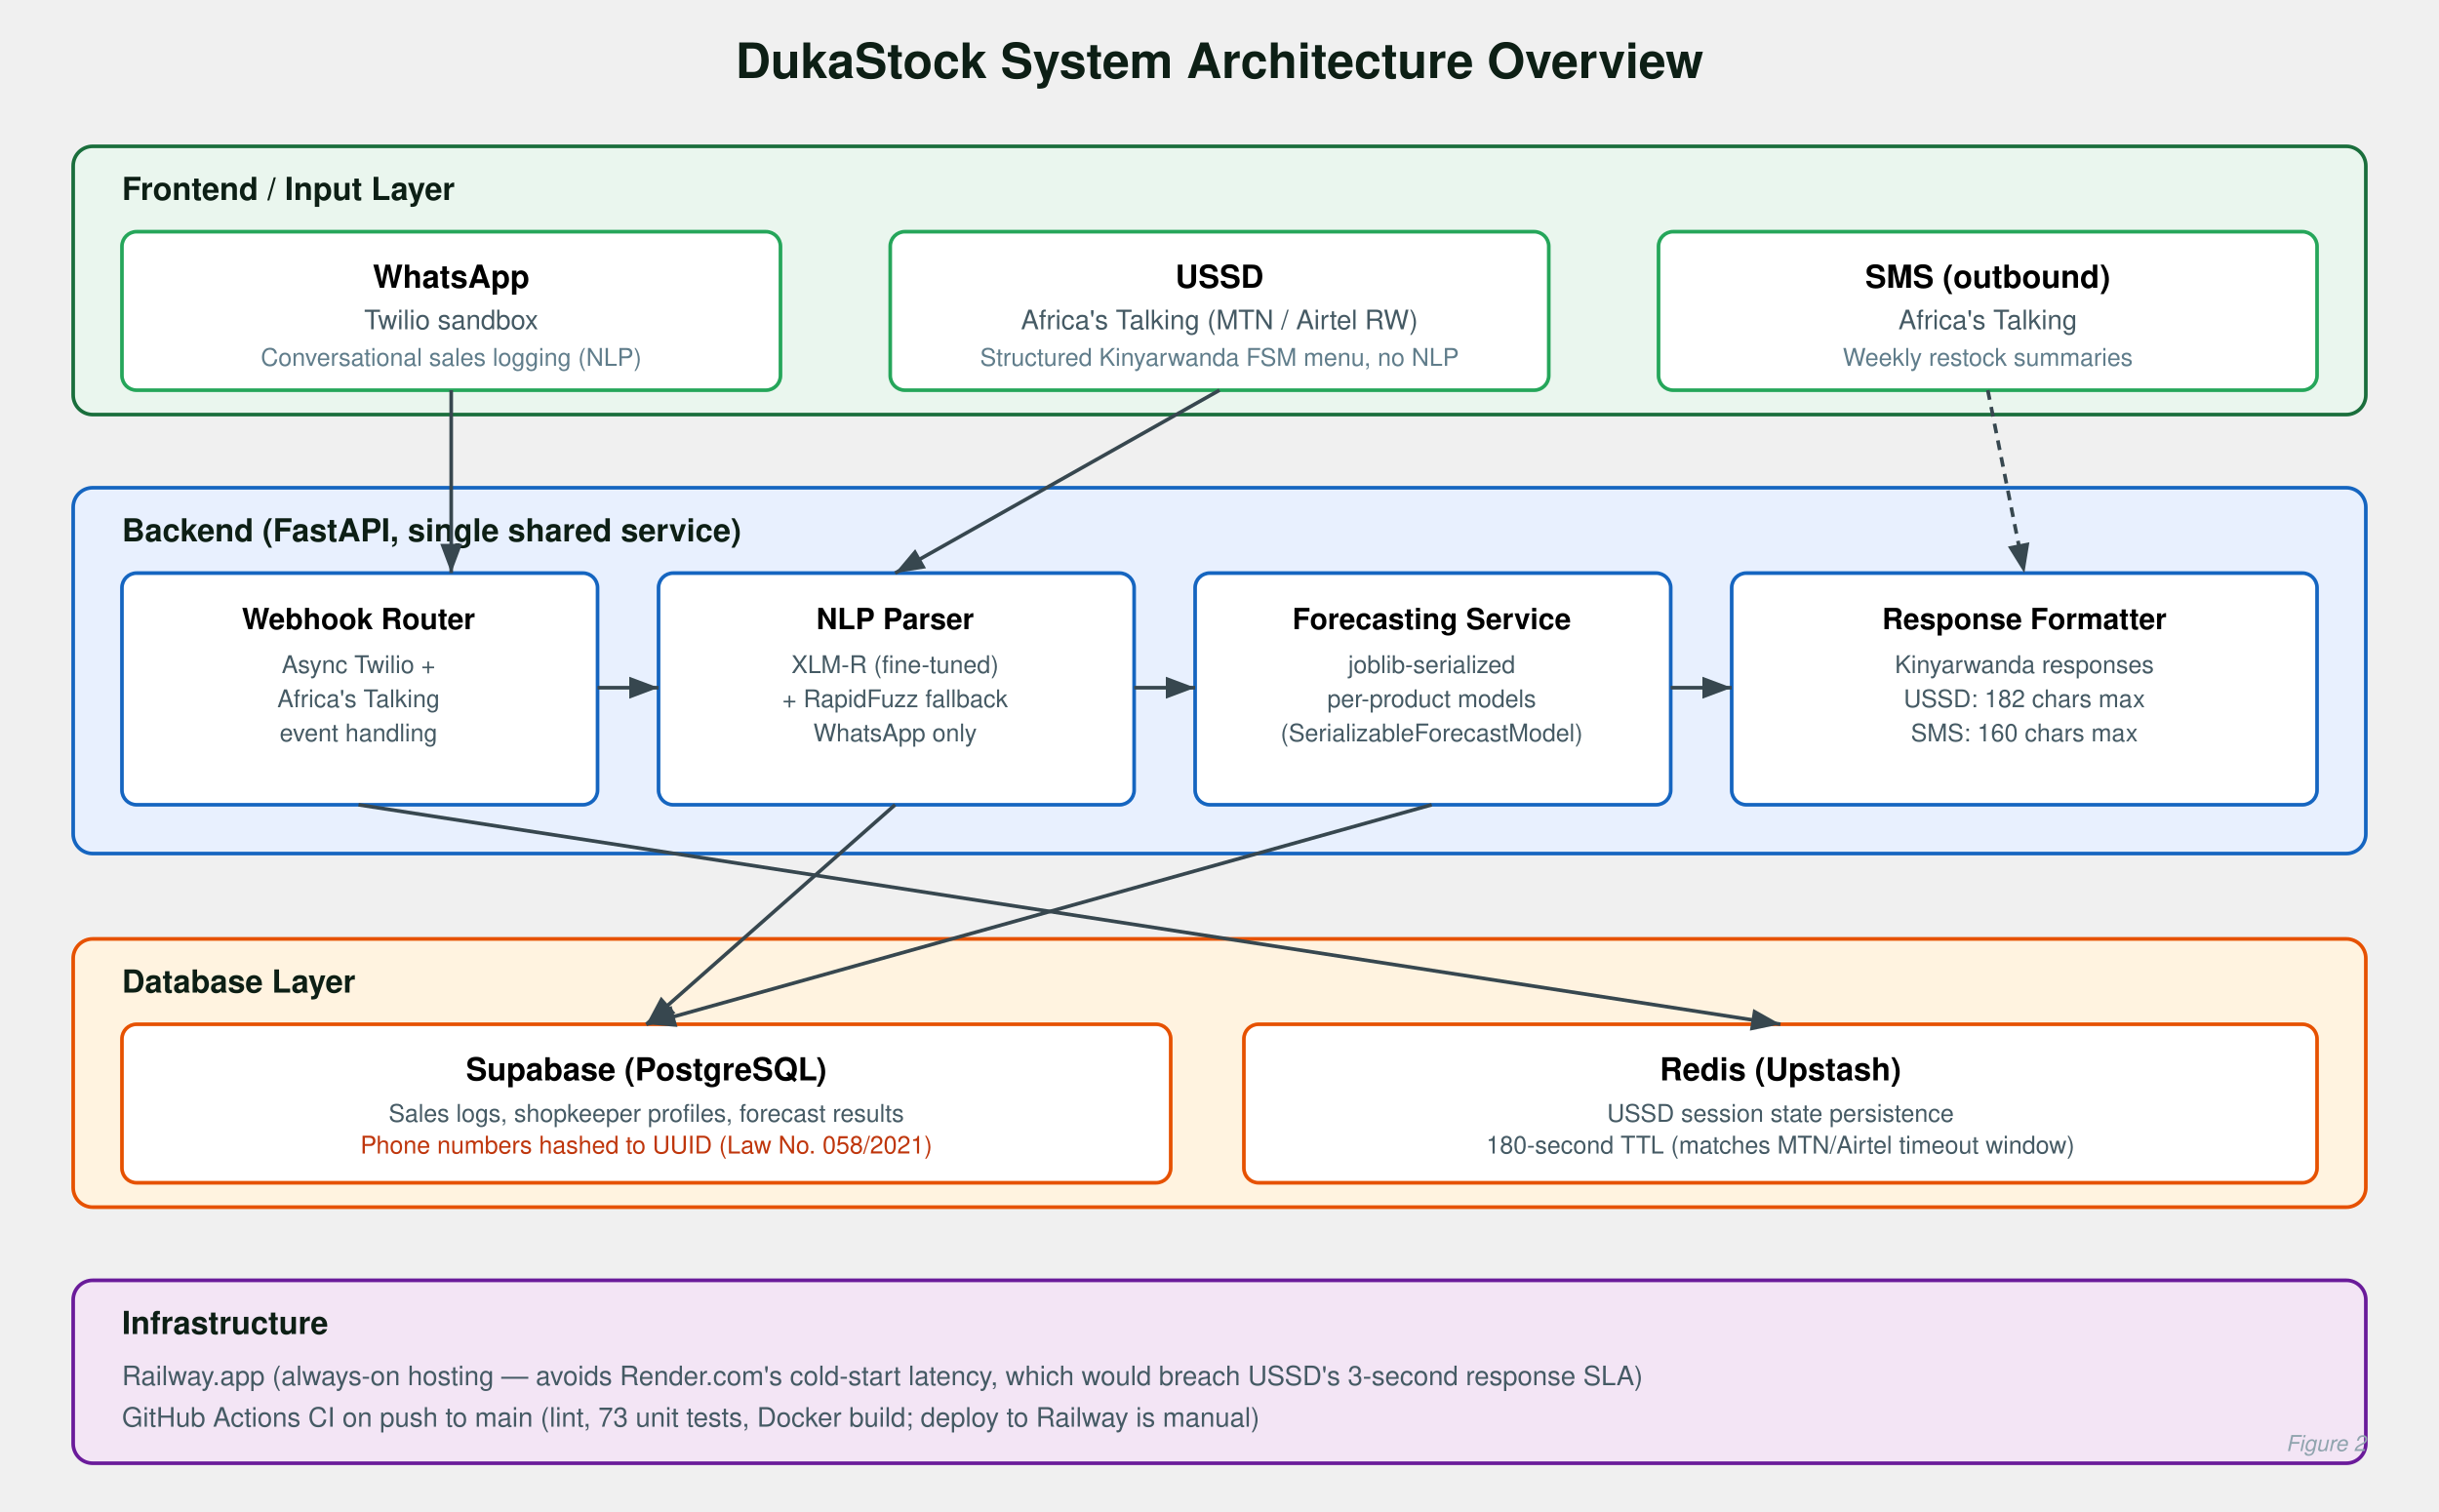
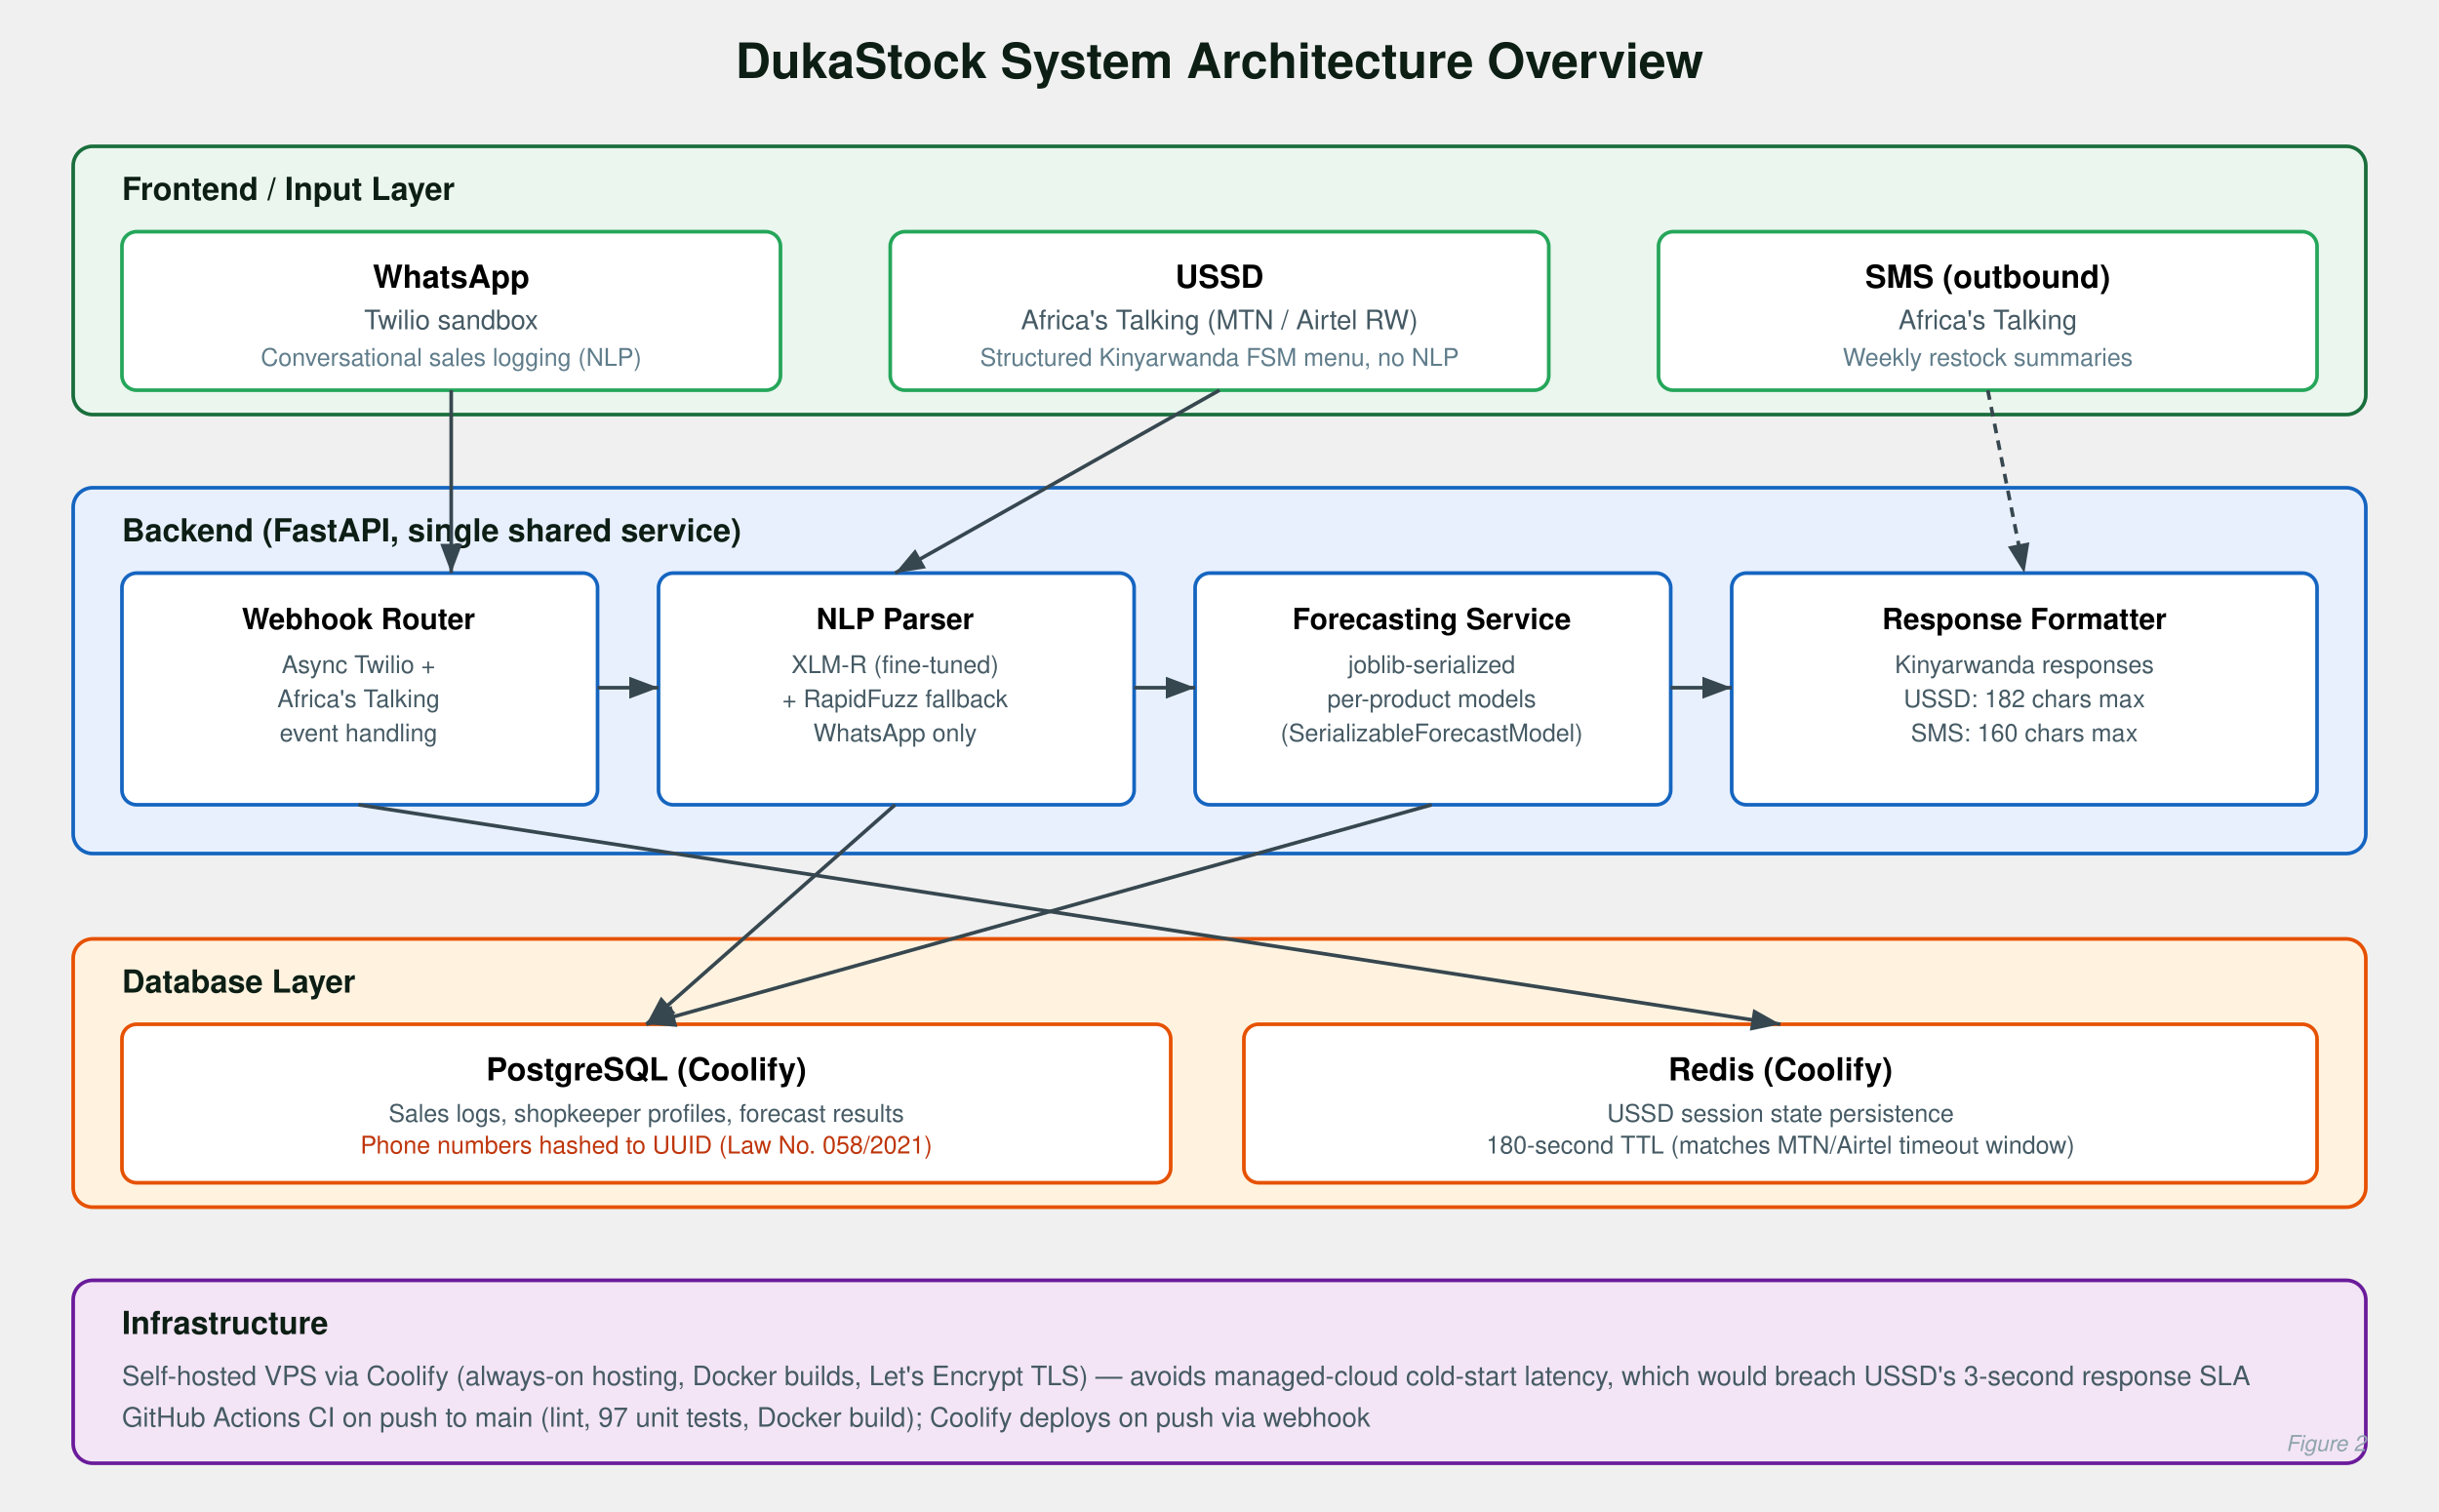
<svg xmlns="http://www.w3.org/2000/svg" viewBox="0 0 1000 620" font-family="Helvetica, Arial, sans-serif">
  <defs>
    <marker id="arrow" markerWidth="10" markerHeight="10" refX="8" refY="3" orient="auto" markerUnits="strokeWidth">
      <path d="M0,0 L8,3 L0,6 Z" fill="#37474f" />
    </marker>
  </defs>
  <text x="500" y="32" text-anchor="middle" font-size="20" font-weight="bold" fill="#0d1f15">DukaStock System Architecture Overview</text>
  <rect x="30" y="60" width="940" height="110" rx="8" fill="#eaf6ee" stroke="#1a6e3c" stroke-width="1.5" />
  <text x="50" y="82" font-size="13" font-weight="bold" fill="#0d1f15">Frontend / Input Layer</text>
  <rect x="50" y="95" width="270" height="65" rx="6" fill="#ffffff" stroke="#25a65a" stroke-width="1.5" />
  <text x="185" y="118" text-anchor="middle" font-size="13" font-weight="bold">WhatsApp</text>
  <text x="185" y="135" text-anchor="middle" font-size="11" fill="#455a64">Twilio sandbox</text>
  <text x="185" y="150" text-anchor="middle" font-size="10" fill="#607d8b">Conversational sales logging (NLP)</text>
  <rect x="365" y="95" width="270" height="65" rx="6" fill="#ffffff" stroke="#25a65a" stroke-width="1.5" />
  <text x="500" y="118" text-anchor="middle" font-size="13" font-weight="bold">USSD</text>
  <text x="500" y="135" text-anchor="middle" font-size="11" fill="#455a64">Africa's Talking (MTN / Airtel RW)</text>
  <text x="500" y="150" text-anchor="middle" font-size="10" fill="#607d8b">Structured Kinyarwanda FSM menu, no NLP</text>
  <rect x="680" y="95" width="270" height="65" rx="6" fill="#ffffff" stroke="#25a65a" stroke-width="1.5" />
  <text x="815" y="118" text-anchor="middle" font-size="13" font-weight="bold">SMS (outbound)</text>
  <text x="815" y="135" text-anchor="middle" font-size="11" fill="#455a64">Africa's Talking</text>
  <text x="815" y="150" text-anchor="middle" font-size="10" fill="#607d8b">Weekly restock summaries</text>
  <rect x="30" y="200" width="940" height="150" rx="8" fill="#e8f0fe" stroke="#1565c0" stroke-width="1.5" />
  <text x="50" y="222" font-size="13" font-weight="bold" fill="#0d1f15">Backend (FastAPI, single shared service)</text>
  <rect x="50" y="235" width="195" height="95" rx="6" fill="#ffffff" stroke="#1565c0" stroke-width="1.5" />
  <text x="147" y="258" text-anchor="middle" font-size="12" font-weight="bold">Webhook Router</text>
  <text x="147" y="276" text-anchor="middle" font-size="10" fill="#455a64">Async Twilio +</text>
  <text x="147" y="290" text-anchor="middle" font-size="10" fill="#455a64">Africa's Talking</text>
  <text x="147" y="304" text-anchor="middle" font-size="10" fill="#455a64">event handling</text>
  <rect x="270" y="235" width="195" height="95" rx="6" fill="#ffffff" stroke="#1565c0" stroke-width="1.5" />
  <text x="367" y="258" text-anchor="middle" font-size="12" font-weight="bold">NLP Parser</text>
  <text x="367" y="276" text-anchor="middle" font-size="10" fill="#455a64">XLM-R (fine-tuned)</text>
  <text x="367" y="290" text-anchor="middle" font-size="10" fill="#455a64">+ RapidFuzz fallback</text>
  <text x="367" y="304" text-anchor="middle" font-size="10" fill="#455a64">WhatsApp only</text>
  <rect x="490" y="235" width="195" height="95" rx="6" fill="#ffffff" stroke="#1565c0" stroke-width="1.5" />
  <text x="587" y="258" text-anchor="middle" font-size="12" font-weight="bold">Forecasting Service</text>
  <text x="587" y="276" text-anchor="middle" font-size="10" fill="#455a64">joblib-serialized</text>
  <text x="587" y="290" text-anchor="middle" font-size="10" fill="#455a64">per-product models</text>
  <text x="587" y="304" text-anchor="middle" font-size="10" fill="#455a64">(SerializableForecastModel)</text>
  <rect x="710" y="235" width="240" height="95" rx="6" fill="#ffffff" stroke="#1565c0" stroke-width="1.5" />
  <text x="830" y="258" text-anchor="middle" font-size="12" font-weight="bold">Response Formatter</text>
  <text x="830" y="276" text-anchor="middle" font-size="10" fill="#455a64">Kinyarwanda responses</text>
  <text x="830" y="290" text-anchor="middle" font-size="10" fill="#455a64">USSD: 182 chars max</text>
  <text x="830" y="304" text-anchor="middle" font-size="10" fill="#455a64">SMS: 160 chars max</text>
  <rect x="30" y="385" width="940" height="110" rx="8" fill="#fff3e0" stroke="#e65100" stroke-width="1.5" />
  <text x="50" y="407" font-size="13" font-weight="bold" fill="#0d1f15">Database Layer</text>
  <rect x="50" y="420" width="430" height="65" rx="6" fill="#ffffff" stroke="#e65100" stroke-width="1.5" />
-   <text x="265" y="443" text-anchor="middle" font-size="13" font-weight="bold">Supabase (PostgreSQL)</text>
+   <text x="265" y="443" text-anchor="middle" font-size="13" font-weight="bold">PostgreSQL (Coolify)</text>
  <text x="265" y="460" text-anchor="middle" font-size="10" fill="#455a64">Sales logs, shopkeeper profiles, forecast results</text>
  <text x="265" y="473" text-anchor="middle" font-size="10" fill="#bf360c">Phone numbers hashed to UUID (Law No. 058/2021)</text>
  <rect x="510" y="420" width="440" height="65" rx="6" fill="#ffffff" stroke="#e65100" stroke-width="1.5" />
-   <text x="730" y="443" text-anchor="middle" font-size="13" font-weight="bold">Redis (Upstash)</text>
+   <text x="730" y="443" text-anchor="middle" font-size="13" font-weight="bold">Redis (Coolify)</text>
  <text x="730" y="460" text-anchor="middle" font-size="10" fill="#455a64">USSD session state persistence</text>
  <text x="730" y="473" text-anchor="middle" font-size="10" fill="#455a64">180-second TTL (matches MTN/Airtel timeout window)</text>
  <rect x="30" y="525" width="940" height="75" rx="8" fill="#f3e5f5" stroke="#6a1b9a" stroke-width="1.5" />
  <text x="50" y="547" font-size="13" font-weight="bold" fill="#0d1f15">Infrastructure</text>
-   <text x="50" y="568" font-size="11" fill="#455a64">Railway.app (always-on hosting — avoids Render.com's cold-start latency, which would breach USSD's 3-second response SLA)</text>
-   <text x="50" y="585" font-size="11" fill="#455a64">GitHub Actions CI on push to main (lint, 73 unit tests, Docker build; deploy to Railway is manual)</text>
+   <text x="50" y="568" font-size="11" fill="#455a64">Self-hosted VPS via Coolify (always-on hosting, Docker builds, Let's Encrypt TLS) — avoids managed-cloud cold-start latency, which would breach USSD's 3-second response SLA</text>
+   <text x="50" y="585" font-size="11" fill="#455a64">GitHub Actions CI on push to main (lint, 97 unit tests, Docker build); Coolify deploys on push via webhook</text>
  <line x1="185" y1="160" x2="185" y2="235" stroke="#37474f" stroke-width="1.5" marker-end="url(#arrow)" />
  <line x1="500" y1="160" x2="367" y2="235" stroke="#37474f" stroke-width="1.5" marker-end="url(#arrow)" />
  <line x1="815" y1="160" x2="830" y2="235" stroke="#37474f" stroke-width="1.5" marker-end="url(#arrow)" stroke-dasharray="4,3" />
  <line x1="245" y1="282" x2="270" y2="282" stroke="#37474f" stroke-width="1.5" marker-end="url(#arrow)" />
  <line x1="465" y1="282" x2="490" y2="282" stroke="#37474f" stroke-width="1.5" marker-end="url(#arrow)" />
  <line x1="685" y1="282" x2="710" y2="282" stroke="#37474f" stroke-width="1.5" marker-end="url(#arrow)" />
  <line x1="367" y1="330" x2="265" y2="420" stroke="#37474f" stroke-width="1.5" marker-end="url(#arrow)" />
  <line x1="587" y1="330" x2="265" y2="420" stroke="#37474f" stroke-width="1.5" marker-end="url(#arrow)" />
  <line x1="147" y1="330" x2="730" y2="420" stroke="#37474f" stroke-width="1.5" marker-end="url(#arrow)" />
  <text x="970" y="595" text-anchor="end" font-size="9" fill="#90a4ae" font-style="italic">Figure 2</text>
</svg>
